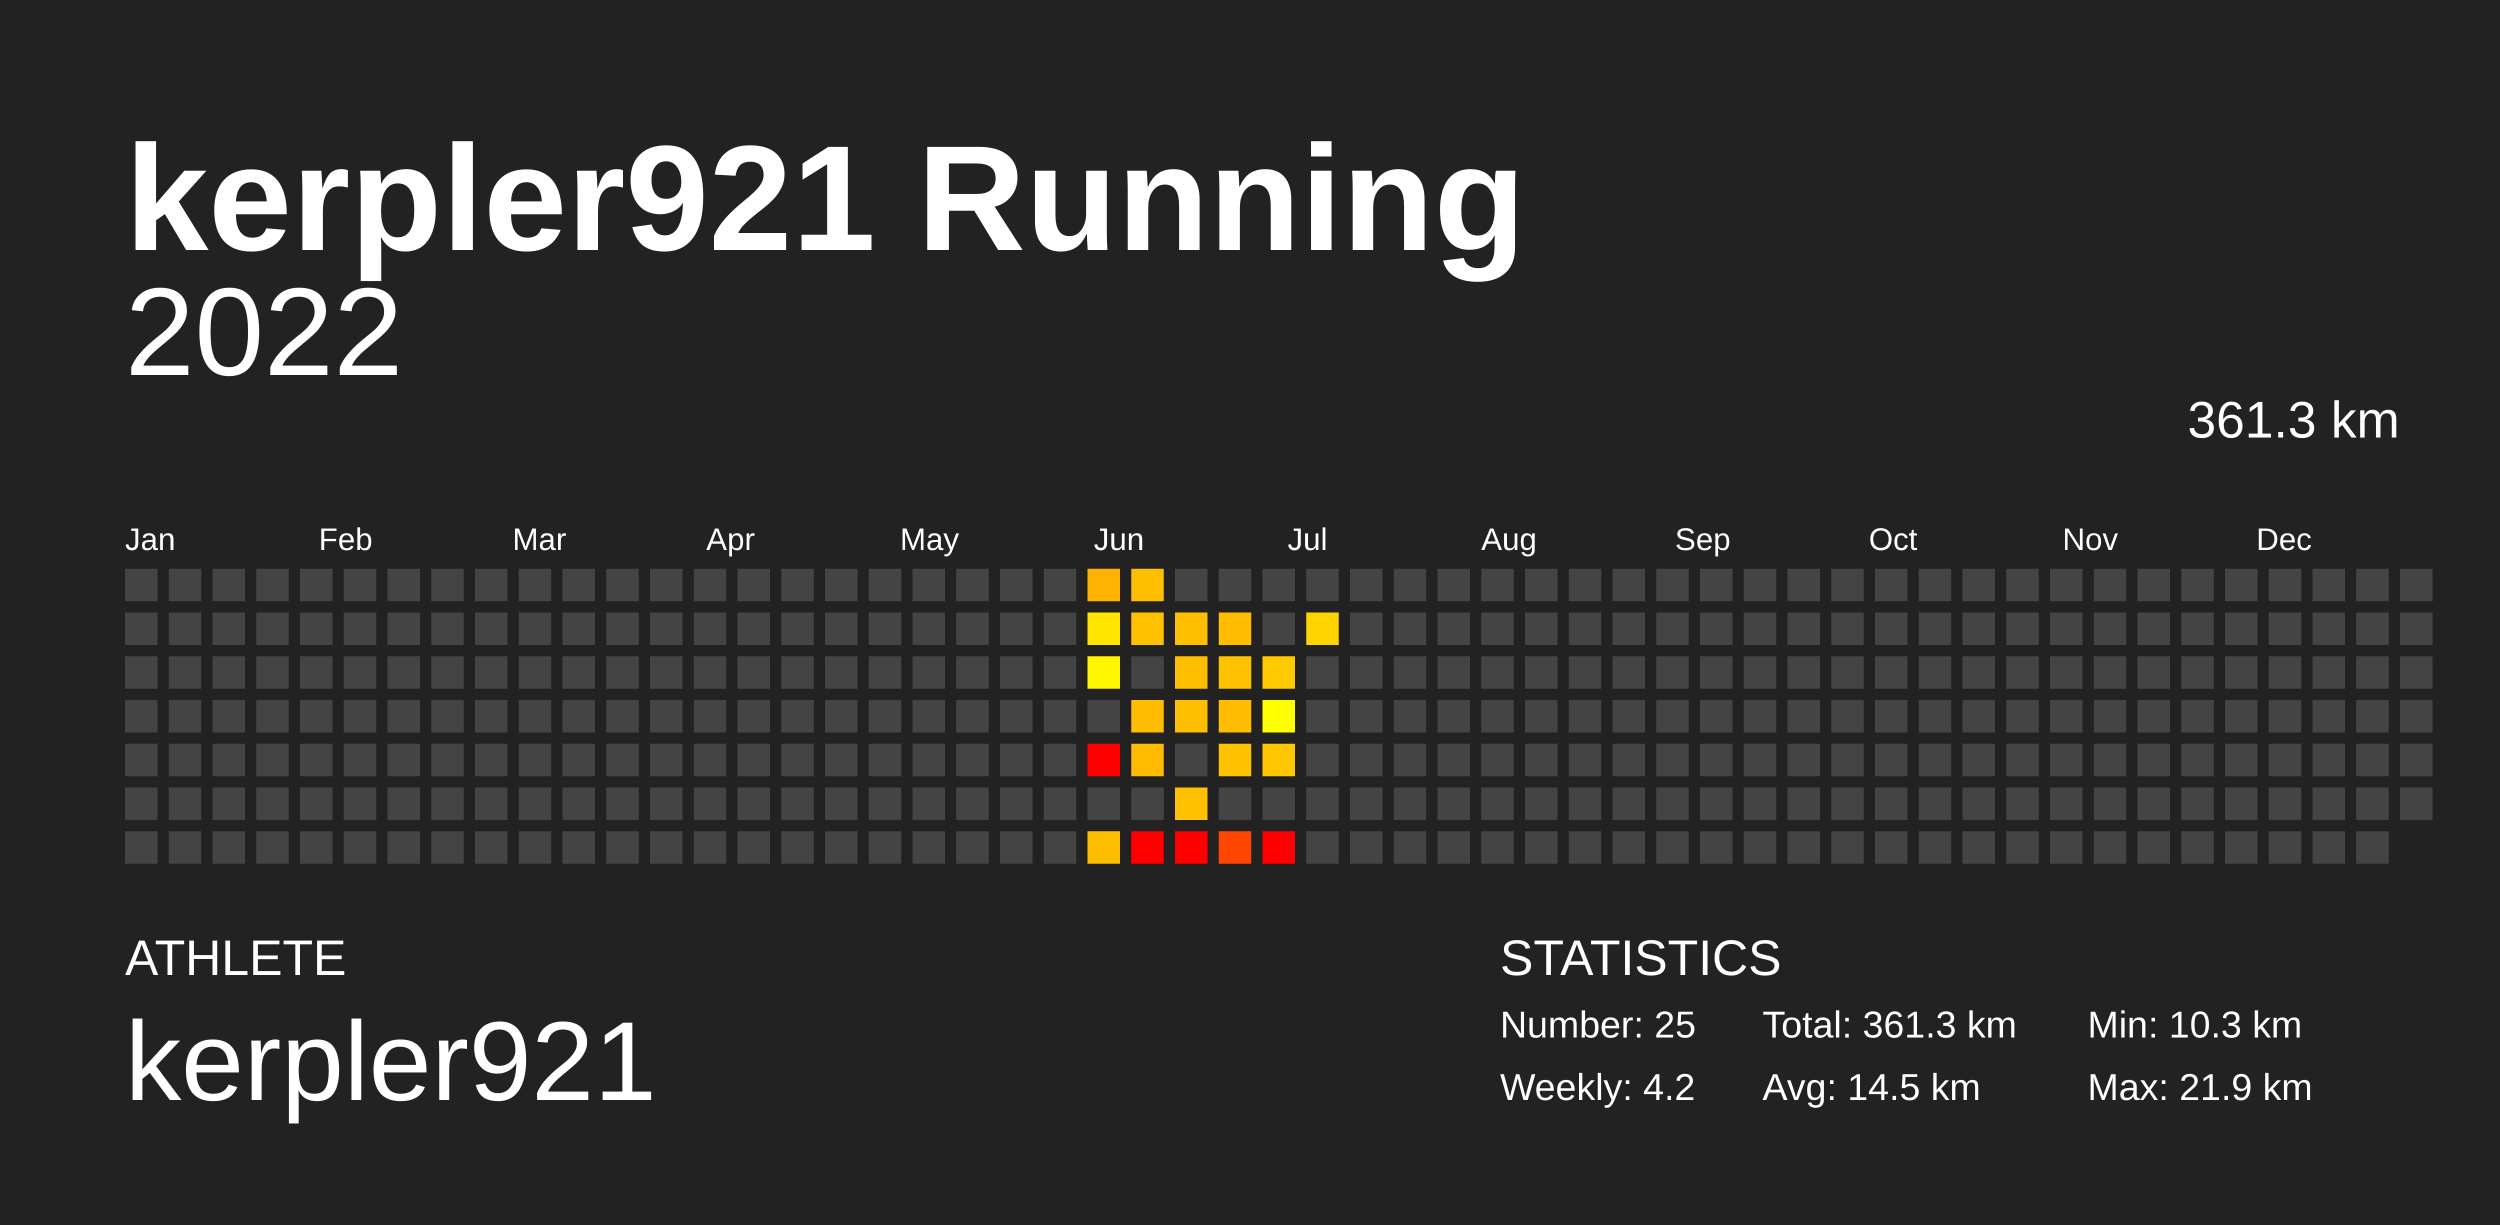
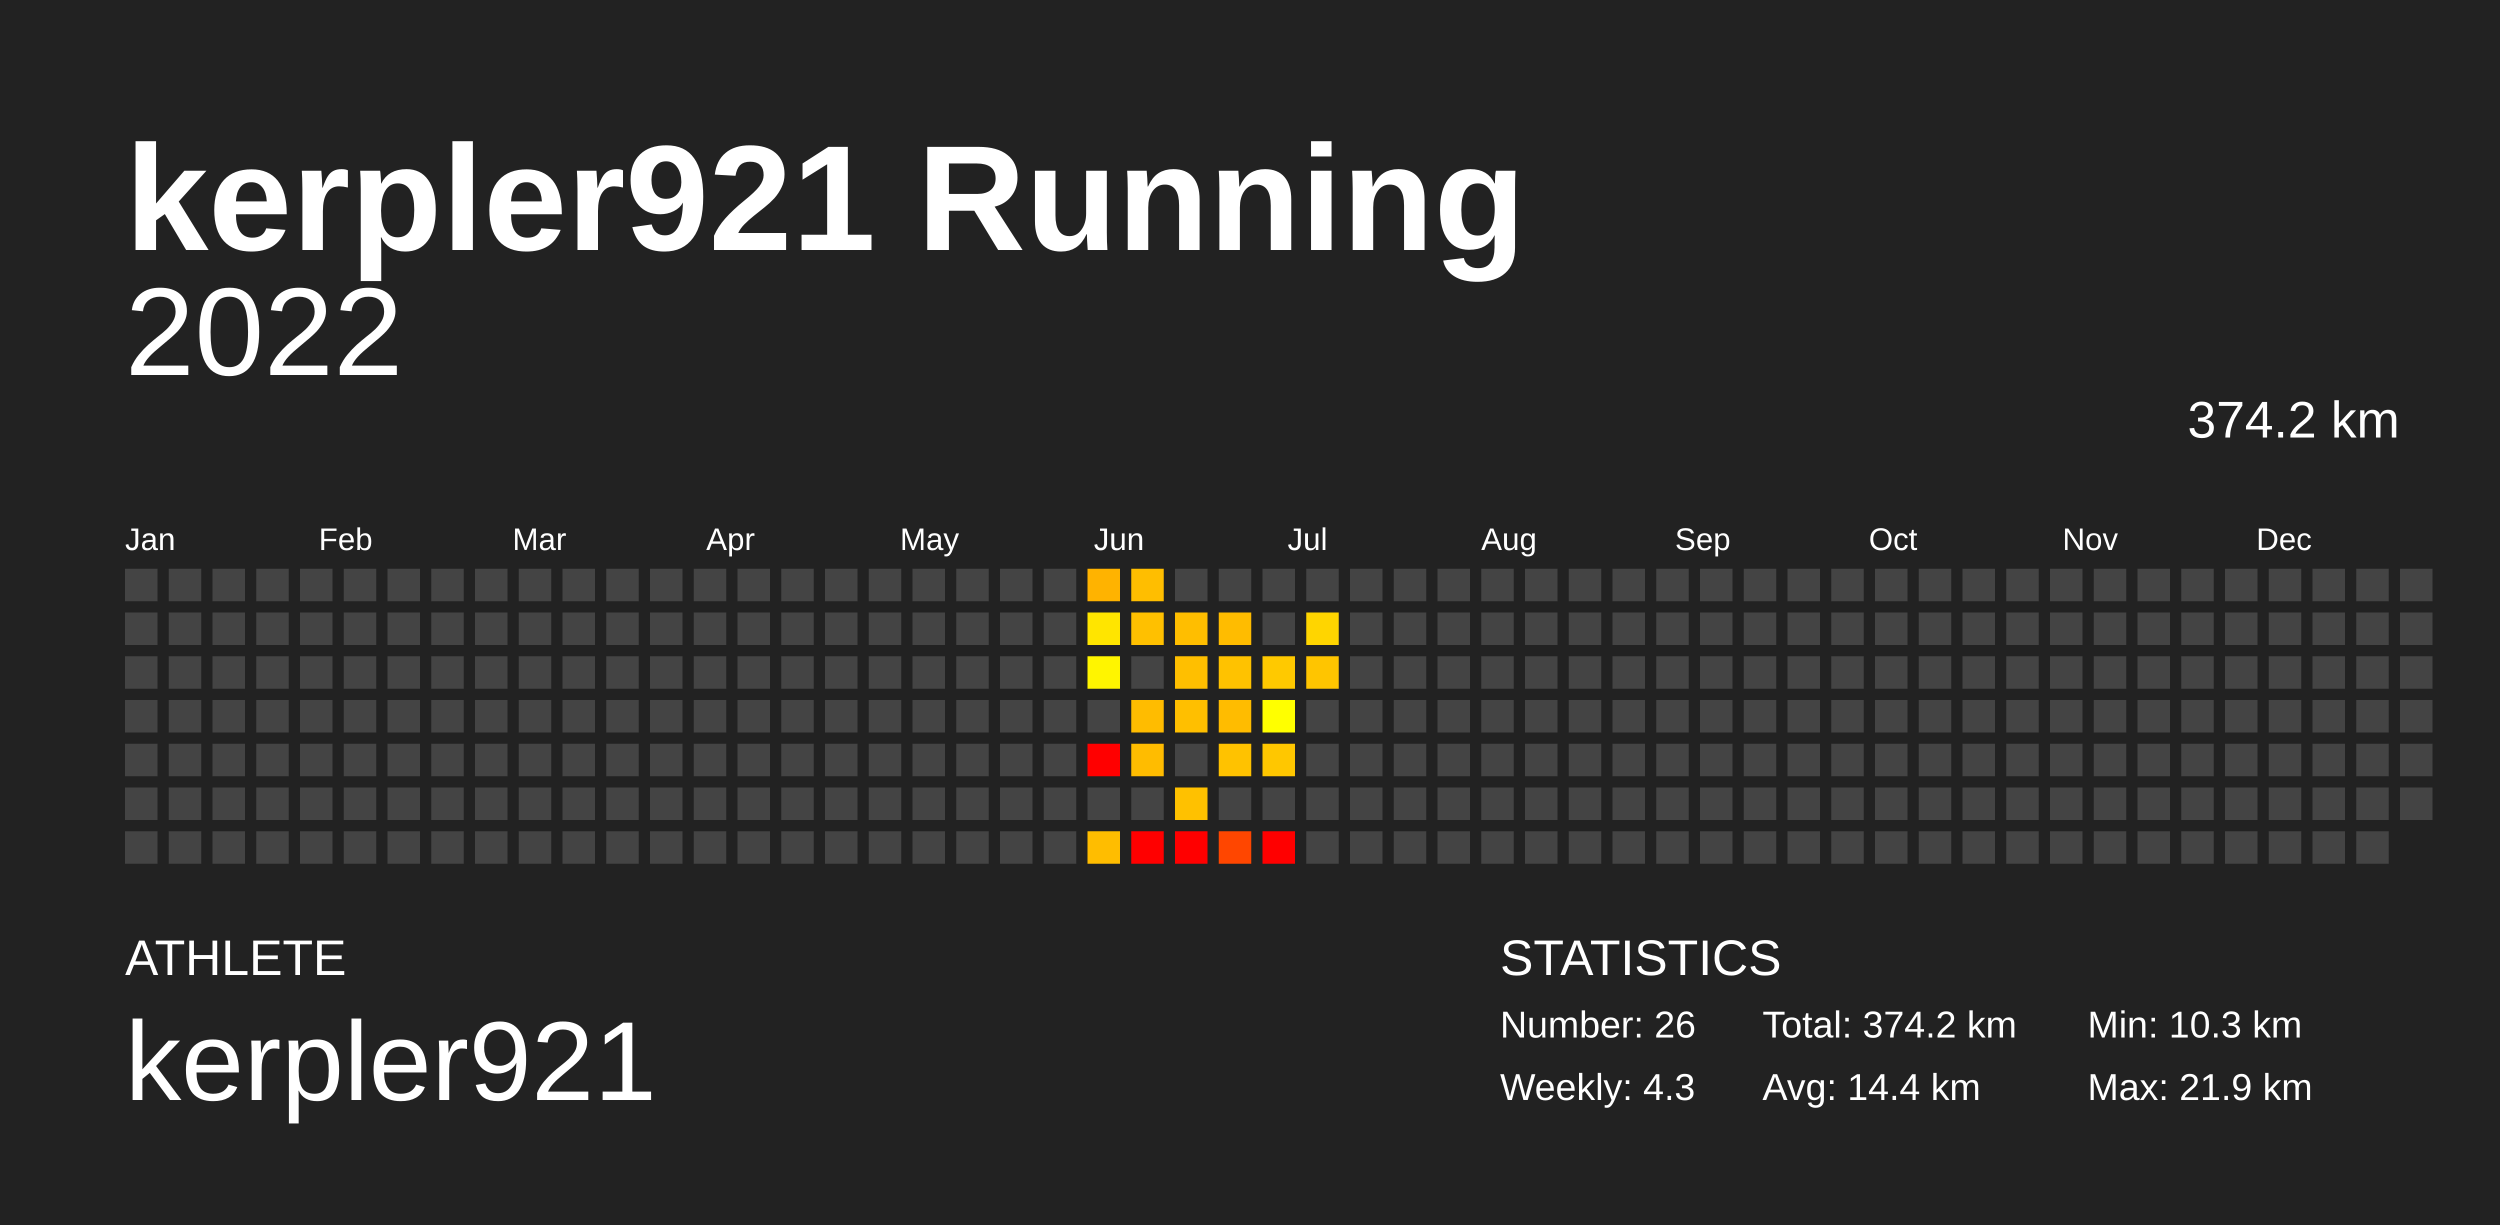
<svg xmlns="http://www.w3.org/2000/svg" baseProfile="full" height="98mm" version="1.1" viewBox="0,0,200,98" width="200mm">
  <defs />
  <rect fill="#222222" height="98" width="200" x="0" y="0" />
  <text fill="#FFFFFF" style="font-size:12px; font-family:Arial; font-weight:bold;" x="10" y="20">kerpler921 Running</text>
  <text fill="#FFFFFF" style="font-size:4px; font-family:Arial" x="10" y="78">ATHLETE</text>
  <text fill="#FFFFFF" style="font-size:9px; font-family:Arial" x="10" y="88">kerpler921</text>
  <text fill="#FFFFFF" style="font-size:4px; font-family:Arial" x="120" y="78">STATISTICS</text>
-   <text fill="#FFFFFF" style="font-size:3px; font-family:Arial" x="120" y="83">Number: 25</text>
-   <text fill="#FFFFFF" style="font-size:3px; font-family:Arial" x="120" y="88">Weekly: 4.2</text>
-   <text fill="#FFFFFF" style="font-size:3px; font-family:Arial" x="141" y="83">Total: 361.3 km</text>
-   <text fill="#FFFFFF" style="font-size:3px; font-family:Arial" x="141" y="88">Avg: 14.5 km</text>
+   <text fill="#FFFFFF" style="font-size:3px; font-family:Arial" x="120" y="83">Number: 26</text>
+   <text fill="#FFFFFF" style="font-size:3px; font-family:Arial" x="120" y="88">Weekly: 4.3</text>
+   <text fill="#FFFFFF" style="font-size:3px; font-family:Arial" x="141" y="83">Total: 374.2 km</text>
+   <text fill="#FFFFFF" style="font-size:3px; font-family:Arial" x="141" y="88">Avg: 14.4 km</text>
  <text fill="#FFFFFF" style="font-size:3px; font-family:Arial" x="167" y="83">Min: 10.3 km</text>
  <text fill="#FFFFFF" style="font-size:3px; font-family:Arial" x="167" y="88">Max: 21.9 km</text>
  <text alignment-baseline="hanging" fill="#FFFFFF" style="font-size:10.0px; font-family:Arial;" x="10" y="30">2022</text>
-   <text alignment-baseline="hanging" fill="#FFFFFF" style="font-size:4.125px; font-family:Arial;" x="175" y="35">361.3 km</text>
+   <text alignment-baseline="hanging" fill="#FFFFFF" style="font-size:4.125px; font-family:Arial;" x="175" y="35">374.2 km</text>
  <text fill="#FFFFFF" style="font-size:2.5px; font-family:Arial" x="10.0" y="44">Jan</text>
  <text fill="#FFFFFF" style="font-size:2.5px; font-family:Arial" x="25.5" y="44">Feb</text>
  <text fill="#FFFFFF" style="font-size:2.5px; font-family:Arial" x="41.0" y="44">Mar</text>
  <text fill="#FFFFFF" style="font-size:2.5px; font-family:Arial" x="56.5" y="44">Apr</text>
  <text fill="#FFFFFF" style="font-size:2.5px; font-family:Arial" x="72.0" y="44">May</text>
  <text fill="#FFFFFF" style="font-size:2.5px; font-family:Arial" x="87.5" y="44">Jun</text>
  <text fill="#FFFFFF" style="font-size:2.5px; font-family:Arial" x="103.0" y="44">Jul</text>
  <text fill="#FFFFFF" style="font-size:2.5px; font-family:Arial" x="118.5" y="44">Aug</text>
  <text fill="#FFFFFF" style="font-size:2.5px; font-family:Arial" x="134.0" y="44">Sep</text>
  <text fill="#FFFFFF" style="font-size:2.5px; font-family:Arial" x="149.5" y="44">Oct</text>
  <text fill="#FFFFFF" style="font-size:2.5px; font-family:Arial" x="165.0" y="44">Nov</text>
  <text fill="#FFFFFF" style="font-size:2.5px; font-family:Arial" x="180.5" y="44">Dec</text>
  <rect fill="#444444" height="2.6" width="2.6" x="10.0" y="45.5" />
  <rect fill="#444444" height="2.6" width="2.6" x="10.0" y="49.0" />
  <rect fill="#444444" height="2.6" width="2.6" x="10.0" y="52.5" />
  <rect fill="#444444" height="2.6" width="2.6" x="10.0" y="56.0" />
  <rect fill="#444444" height="2.6" width="2.6" x="10.0" y="59.5" />
  <rect fill="#444444" height="2.6" width="2.6" x="10.0" y="63.0" />
  <rect fill="#444444" height="2.6" width="2.6" x="10.0" y="66.5" />
  <rect fill="#444444" height="2.6" width="2.6" x="13.5" y="45.5" />
  <rect fill="#444444" height="2.6" width="2.6" x="13.5" y="49.0" />
  <rect fill="#444444" height="2.6" width="2.6" x="13.5" y="52.5" />
  <rect fill="#444444" height="2.6" width="2.6" x="13.5" y="56.0" />
  <rect fill="#444444" height="2.6" width="2.6" x="13.5" y="59.5" />
  <rect fill="#444444" height="2.6" width="2.6" x="13.5" y="63.0" />
  <rect fill="#444444" height="2.6" width="2.6" x="13.5" y="66.5" />
  <rect fill="#444444" height="2.6" width="2.6" x="17.0" y="45.5" />
  <rect fill="#444444" height="2.6" width="2.6" x="17.0" y="49.0" />
  <rect fill="#444444" height="2.6" width="2.6" x="17.0" y="52.5" />
  <rect fill="#444444" height="2.6" width="2.6" x="17.0" y="56.0" />
  <rect fill="#444444" height="2.6" width="2.6" x="17.0" y="59.5" />
  <rect fill="#444444" height="2.6" width="2.6" x="17.0" y="63.0" />
  <rect fill="#444444" height="2.6" width="2.6" x="17.0" y="66.5" />
  <rect fill="#444444" height="2.6" width="2.6" x="20.5" y="45.5" />
  <rect fill="#444444" height="2.6" width="2.6" x="20.5" y="49.0" />
  <rect fill="#444444" height="2.6" width="2.6" x="20.5" y="52.5" />
  <rect fill="#444444" height="2.6" width="2.6" x="20.5" y="56.0" />
  <rect fill="#444444" height="2.6" width="2.6" x="20.5" y="59.5" />
  <rect fill="#444444" height="2.6" width="2.6" x="20.5" y="63.0" />
  <rect fill="#444444" height="2.6" width="2.6" x="20.5" y="66.5" />
  <rect fill="#444444" height="2.6" width="2.6" x="24.0" y="45.5" />
  <rect fill="#444444" height="2.6" width="2.6" x="24.0" y="49.0" />
  <rect fill="#444444" height="2.6" width="2.6" x="24.0" y="52.5" />
  <rect fill="#444444" height="2.6" width="2.6" x="24.0" y="56.0" />
  <rect fill="#444444" height="2.6" width="2.6" x="24.0" y="59.5" />
  <rect fill="#444444" height="2.6" width="2.6" x="24.0" y="63.0" />
  <rect fill="#444444" height="2.6" width="2.6" x="24.0" y="66.5" />
  <rect fill="#444444" height="2.6" width="2.6" x="27.5" y="45.5" />
  <rect fill="#444444" height="2.6" width="2.6" x="27.5" y="49.0" />
  <rect fill="#444444" height="2.6" width="2.6" x="27.5" y="52.5" />
  <rect fill="#444444" height="2.6" width="2.6" x="27.5" y="56.0" />
  <rect fill="#444444" height="2.6" width="2.6" x="27.5" y="59.5" />
  <rect fill="#444444" height="2.6" width="2.6" x="27.5" y="63.0" />
  <rect fill="#444444" height="2.6" width="2.6" x="27.5" y="66.5" />
  <rect fill="#444444" height="2.6" width="2.6" x="31.0" y="45.5" />
  <rect fill="#444444" height="2.6" width="2.6" x="31.0" y="49.0" />
  <rect fill="#444444" height="2.6" width="2.6" x="31.0" y="52.5" />
  <rect fill="#444444" height="2.6" width="2.6" x="31.0" y="56.0" />
  <rect fill="#444444" height="2.6" width="2.6" x="31.0" y="59.5" />
  <rect fill="#444444" height="2.6" width="2.6" x="31.0" y="63.0" />
  <rect fill="#444444" height="2.6" width="2.6" x="31.0" y="66.5" />
  <rect fill="#444444" height="2.6" width="2.6" x="34.5" y="45.5" />
  <rect fill="#444444" height="2.6" width="2.6" x="34.5" y="49.0" />
  <rect fill="#444444" height="2.6" width="2.6" x="34.5" y="52.5" />
  <rect fill="#444444" height="2.6" width="2.6" x="34.5" y="56.0" />
  <rect fill="#444444" height="2.6" width="2.6" x="34.5" y="59.5" />
  <rect fill="#444444" height="2.6" width="2.6" x="34.5" y="63.0" />
  <rect fill="#444444" height="2.6" width="2.6" x="34.5" y="66.5" />
  <rect fill="#444444" height="2.6" width="2.6" x="38.0" y="45.5" />
  <rect fill="#444444" height="2.6" width="2.6" x="38.0" y="49.0" />
  <rect fill="#444444" height="2.6" width="2.6" x="38.0" y="52.5" />
  <rect fill="#444444" height="2.6" width="2.6" x="38.0" y="56.0" />
  <rect fill="#444444" height="2.6" width="2.6" x="38.0" y="59.5" />
  <rect fill="#444444" height="2.6" width="2.6" x="38.0" y="63.0" />
  <rect fill="#444444" height="2.6" width="2.6" x="38.0" y="66.5" />
  <rect fill="#444444" height="2.6" width="2.6" x="41.5" y="45.5" />
  <rect fill="#444444" height="2.6" width="2.6" x="41.5" y="49.0" />
  <rect fill="#444444" height="2.6" width="2.6" x="41.5" y="52.5" />
  <rect fill="#444444" height="2.6" width="2.6" x="41.5" y="56.0" />
  <rect fill="#444444" height="2.6" width="2.6" x="41.5" y="59.5" />
  <rect fill="#444444" height="2.6" width="2.6" x="41.5" y="63.0" />
  <rect fill="#444444" height="2.6" width="2.6" x="41.5" y="66.5" />
  <rect fill="#444444" height="2.6" width="2.6" x="45.0" y="45.5" />
  <rect fill="#444444" height="2.6" width="2.6" x="45.0" y="49.0" />
  <rect fill="#444444" height="2.6" width="2.6" x="45.0" y="52.5" />
  <rect fill="#444444" height="2.6" width="2.6" x="45.0" y="56.0" />
  <rect fill="#444444" height="2.6" width="2.6" x="45.0" y="59.5" />
  <rect fill="#444444" height="2.6" width="2.6" x="45.0" y="63.0" />
  <rect fill="#444444" height="2.6" width="2.6" x="45.0" y="66.5" />
  <rect fill="#444444" height="2.6" width="2.6" x="48.5" y="45.5" />
  <rect fill="#444444" height="2.6" width="2.6" x="48.5" y="49.0" />
  <rect fill="#444444" height="2.6" width="2.6" x="48.5" y="52.5" />
  <rect fill="#444444" height="2.6" width="2.6" x="48.5" y="56.0" />
  <rect fill="#444444" height="2.6" width="2.6" x="48.5" y="59.5" />
  <rect fill="#444444" height="2.6" width="2.6" x="48.5" y="63.0" />
  <rect fill="#444444" height="2.6" width="2.6" x="48.5" y="66.5" />
  <rect fill="#444444" height="2.6" width="2.6" x="52.0" y="45.5" />
  <rect fill="#444444" height="2.6" width="2.6" x="52.0" y="49.0" />
  <rect fill="#444444" height="2.6" width="2.6" x="52.0" y="52.5" />
  <rect fill="#444444" height="2.6" width="2.6" x="52.0" y="56.0" />
  <rect fill="#444444" height="2.6" width="2.6" x="52.0" y="59.5" />
  <rect fill="#444444" height="2.6" width="2.6" x="52.0" y="63.0" />
  <rect fill="#444444" height="2.6" width="2.6" x="52.0" y="66.5" />
  <rect fill="#444444" height="2.6" width="2.6" x="55.5" y="45.5" />
  <rect fill="#444444" height="2.6" width="2.6" x="55.5" y="49.0" />
  <rect fill="#444444" height="2.6" width="2.6" x="55.5" y="52.5" />
  <rect fill="#444444" height="2.6" width="2.6" x="55.5" y="56.0" />
  <rect fill="#444444" height="2.6" width="2.6" x="55.5" y="59.5" />
  <rect fill="#444444" height="2.6" width="2.6" x="55.5" y="63.0" />
  <rect fill="#444444" height="2.6" width="2.6" x="55.5" y="66.5" />
  <rect fill="#444444" height="2.6" width="2.6" x="59.0" y="45.5" />
  <rect fill="#444444" height="2.6" width="2.6" x="59.0" y="49.0" />
  <rect fill="#444444" height="2.6" width="2.6" x="59.0" y="52.5" />
  <rect fill="#444444" height="2.6" width="2.6" x="59.0" y="56.0" />
  <rect fill="#444444" height="2.6" width="2.6" x="59.0" y="59.5" />
  <rect fill="#444444" height="2.6" width="2.6" x="59.0" y="63.0" />
  <rect fill="#444444" height="2.6" width="2.6" x="59.0" y="66.5" />
  <rect fill="#444444" height="2.6" width="2.6" x="62.5" y="45.5" />
  <rect fill="#444444" height="2.6" width="2.6" x="62.5" y="49.0" />
  <rect fill="#444444" height="2.6" width="2.6" x="62.5" y="52.5" />
  <rect fill="#444444" height="2.6" width="2.6" x="62.5" y="56.0" />
  <rect fill="#444444" height="2.6" width="2.6" x="62.5" y="59.5" />
  <rect fill="#444444" height="2.6" width="2.6" x="62.5" y="63.0" />
  <rect fill="#444444" height="2.6" width="2.6" x="62.5" y="66.5" />
  <rect fill="#444444" height="2.6" width="2.6" x="66.0" y="45.5" />
  <rect fill="#444444" height="2.6" width="2.6" x="66.0" y="49.0" />
  <rect fill="#444444" height="2.6" width="2.6" x="66.0" y="52.5" />
  <rect fill="#444444" height="2.6" width="2.6" x="66.0" y="56.0" />
  <rect fill="#444444" height="2.6" width="2.6" x="66.0" y="59.5" />
  <rect fill="#444444" height="2.6" width="2.6" x="66.0" y="63.0" />
  <rect fill="#444444" height="2.6" width="2.6" x="66.0" y="66.5" />
  <rect fill="#444444" height="2.6" width="2.6" x="69.5" y="45.5" />
  <rect fill="#444444" height="2.6" width="2.6" x="69.5" y="49.0" />
  <rect fill="#444444" height="2.6" width="2.6" x="69.5" y="52.5" />
  <rect fill="#444444" height="2.6" width="2.6" x="69.5" y="56.0" />
  <rect fill="#444444" height="2.6" width="2.6" x="69.5" y="59.5" />
  <rect fill="#444444" height="2.6" width="2.6" x="69.5" y="63.0" />
  <rect fill="#444444" height="2.6" width="2.6" x="69.5" y="66.5" />
  <rect fill="#444444" height="2.6" width="2.6" x="73.0" y="45.5" />
  <rect fill="#444444" height="2.6" width="2.6" x="73.0" y="49.0" />
  <rect fill="#444444" height="2.6" width="2.6" x="73.0" y="52.5" />
  <rect fill="#444444" height="2.6" width="2.6" x="73.0" y="56.0" />
  <rect fill="#444444" height="2.6" width="2.6" x="73.0" y="59.5" />
  <rect fill="#444444" height="2.6" width="2.6" x="73.0" y="63.0" />
  <rect fill="#444444" height="2.6" width="2.6" x="73.0" y="66.5" />
  <rect fill="#444444" height="2.6" width="2.6" x="76.5" y="45.5" />
  <rect fill="#444444" height="2.6" width="2.6" x="76.5" y="49.0" />
  <rect fill="#444444" height="2.6" width="2.6" x="76.5" y="52.5" />
  <rect fill="#444444" height="2.6" width="2.6" x="76.5" y="56.0" />
  <rect fill="#444444" height="2.6" width="2.6" x="76.5" y="59.5" />
  <rect fill="#444444" height="2.6" width="2.6" x="76.5" y="63.0" />
  <rect fill="#444444" height="2.6" width="2.6" x="76.5" y="66.5" />
  <rect fill="#444444" height="2.6" width="2.6" x="80.0" y="45.5" />
  <rect fill="#444444" height="2.6" width="2.6" x="80.0" y="49.0" />
  <rect fill="#444444" height="2.6" width="2.6" x="80.0" y="52.5" />
  <rect fill="#444444" height="2.6" width="2.6" x="80.0" y="56.0" />
  <rect fill="#444444" height="2.6" width="2.6" x="80.0" y="59.5" />
  <rect fill="#444444" height="2.6" width="2.6" x="80.0" y="63.0" />
  <rect fill="#444444" height="2.6" width="2.6" x="80.0" y="66.5" />
  <rect fill="#444444" height="2.6" width="2.6" x="83.5" y="45.5" />
  <rect fill="#444444" height="2.6" width="2.6" x="83.5" y="49.0" />
  <rect fill="#444444" height="2.6" width="2.6" x="83.5" y="52.5" />
  <rect fill="#444444" height="2.6" width="2.6" x="83.5" y="56.0" />
  <rect fill="#444444" height="2.6" width="2.6" x="83.5" y="59.5" />
  <rect fill="#444444" height="2.6" width="2.6" x="83.5" y="63.0" />
  <rect fill="#444444" height="2.6" width="2.6" x="83.5" y="66.5" />
  <rect fill="#ffb300" height="2.6" width="2.6" x="87.0" y="45.5" />
  <rect fill="#ffe500" height="2.6" width="2.6" x="87.0" y="49.0" />
  <rect fill="#fff500" height="2.6" width="2.6" x="87.0" y="52.5" />
  <rect fill="#444444" height="2.6" width="2.6" x="87.0" y="56.0" />
  <rect fill="red" height="2.6" width="2.6" x="87.0" y="59.5" />
  <rect fill="#444444" height="2.6" width="2.6" x="87.0" y="63.0" />
  <rect fill="#ffbd00" height="2.6" width="2.6" x="87.0" y="66.5" />
  <rect fill="#ffbe00" height="2.6" width="2.6" x="90.5" y="45.5" />
  <rect fill="#ffc000" height="2.6" width="2.6" x="90.5" y="49.0" />
  <rect fill="#444444" height="2.6" width="2.6" x="90.5" y="52.5" />
  <rect fill="#ffbc00" height="2.6" width="2.6" x="90.5" y="56.0" />
  <rect fill="#ffbc00" height="2.6" width="2.6" x="90.5" y="59.5" />
  <rect fill="#444444" height="2.6" width="2.6" x="90.5" y="63.0" />
  <rect fill="red" height="2.6" width="2.6" x="90.5" y="66.5" />
  <rect fill="#444444" height="2.6" width="2.6" x="94.0" y="45.5" />
  <rect fill="#ffbe00" height="2.6" width="2.6" x="94.0" y="49.0" />
  <rect fill="#ffbf00" height="2.6" width="2.6" x="94.0" y="52.5" />
  <rect fill="#ffbf00" height="2.6" width="2.6" x="94.0" y="56.0" />
  <rect fill="#444444" height="2.6" width="2.6" x="94.0" y="59.5" />
  <rect fill="#ffc100" height="2.6" width="2.6" x="94.0" y="63.0" />
  <rect fill="red" height="2.6" width="2.6" x="94.0" y="66.5" />
  <rect fill="#444444" height="2.6" width="2.6" x="97.5" y="45.5" />
  <rect fill="#ffbc00" height="2.6" width="2.6" x="97.5" y="49.0" />
  <rect fill="#ffc200" height="2.6" width="2.6" x="97.5" y="52.5" />
  <rect fill="#ffbc00" height="2.6" width="2.6" x="97.5" y="56.0" />
  <rect fill="#ffc200" height="2.6" width="2.6" x="97.5" y="59.5" />
  <rect fill="#444444" height="2.6" width="2.6" x="97.5" y="63.0" />
  <rect fill="#ff4600" height="2.6" width="2.6" x="97.5" y="66.5" />
  <rect fill="#444444" height="2.6" width="2.6" x="101.0" y="45.5" />
  <rect fill="#444444" height="2.6" width="2.6" x="101.0" y="49.0" />
  <rect fill="#ffc900" height="2.6" width="2.6" x="101.0" y="52.5" />
  <rect fill="#ffff00" height="2.6" width="2.6" x="101.0" y="56.0" />
  <rect fill="#ffc700" height="2.6" width="2.6" x="101.0" y="59.5" />
  <rect fill="#444444" height="2.6" width="2.6" x="101.0" y="63.0" />
  <rect fill="red" height="2.6" width="2.6" x="101.0" y="66.5" />
  <rect fill="#444444" height="2.6" width="2.6" x="104.5" y="45.5" />
  <rect fill="#ffd500" height="2.6" width="2.6" x="104.5" y="49.0" />
-   <rect fill="#444444" height="2.6" width="2.6" x="104.5" y="52.5" />
+   <rect fill="#ffc500" height="2.6" width="2.6" x="104.5" y="52.5" />
  <rect fill="#444444" height="2.6" width="2.6" x="104.5" y="56.0" />
  <rect fill="#444444" height="2.6" width="2.6" x="104.5" y="59.5" />
  <rect fill="#444444" height="2.6" width="2.6" x="104.5" y="63.0" />
  <rect fill="#444444" height="2.6" width="2.6" x="104.5" y="66.5" />
  <rect fill="#444444" height="2.6" width="2.6" x="108.0" y="45.5" />
  <rect fill="#444444" height="2.6" width="2.6" x="108.0" y="49.0" />
  <rect fill="#444444" height="2.6" width="2.6" x="108.0" y="52.5" />
  <rect fill="#444444" height="2.6" width="2.6" x="108.0" y="56.0" />
  <rect fill="#444444" height="2.6" width="2.6" x="108.0" y="59.5" />
  <rect fill="#444444" height="2.6" width="2.6" x="108.0" y="63.0" />
  <rect fill="#444444" height="2.6" width="2.6" x="108.0" y="66.5" />
  <rect fill="#444444" height="2.6" width="2.6" x="111.5" y="45.5" />
  <rect fill="#444444" height="2.6" width="2.6" x="111.5" y="49.0" />
  <rect fill="#444444" height="2.6" width="2.6" x="111.5" y="52.5" />
  <rect fill="#444444" height="2.6" width="2.6" x="111.5" y="56.0" />
  <rect fill="#444444" height="2.6" width="2.6" x="111.5" y="59.5" />
  <rect fill="#444444" height="2.6" width="2.6" x="111.5" y="63.0" />
  <rect fill="#444444" height="2.6" width="2.6" x="111.5" y="66.5" />
  <rect fill="#444444" height="2.6" width="2.6" x="115.0" y="45.5" />
  <rect fill="#444444" height="2.6" width="2.6" x="115.0" y="49.0" />
  <rect fill="#444444" height="2.6" width="2.6" x="115.0" y="52.5" />
  <rect fill="#444444" height="2.6" width="2.6" x="115.0" y="56.0" />
  <rect fill="#444444" height="2.6" width="2.6" x="115.0" y="59.5" />
  <rect fill="#444444" height="2.6" width="2.6" x="115.0" y="63.0" />
  <rect fill="#444444" height="2.6" width="2.6" x="115.0" y="66.5" />
  <rect fill="#444444" height="2.6" width="2.6" x="118.5" y="45.5" />
  <rect fill="#444444" height="2.6" width="2.6" x="118.5" y="49.0" />
  <rect fill="#444444" height="2.6" width="2.6" x="118.5" y="52.5" />
  <rect fill="#444444" height="2.6" width="2.6" x="118.5" y="56.0" />
  <rect fill="#444444" height="2.6" width="2.6" x="118.5" y="59.5" />
  <rect fill="#444444" height="2.6" width="2.6" x="118.5" y="63.0" />
  <rect fill="#444444" height="2.6" width="2.6" x="118.5" y="66.5" />
  <rect fill="#444444" height="2.6" width="2.6" x="122.0" y="45.5" />
  <rect fill="#444444" height="2.6" width="2.6" x="122.0" y="49.0" />
  <rect fill="#444444" height="2.6" width="2.6" x="122.0" y="52.5" />
  <rect fill="#444444" height="2.6" width="2.6" x="122.0" y="56.0" />
  <rect fill="#444444" height="2.6" width="2.6" x="122.0" y="59.5" />
  <rect fill="#444444" height="2.6" width="2.6" x="122.0" y="63.0" />
  <rect fill="#444444" height="2.6" width="2.6" x="122.0" y="66.5" />
  <rect fill="#444444" height="2.6" width="2.6" x="125.5" y="45.5" />
  <rect fill="#444444" height="2.6" width="2.6" x="125.5" y="49.0" />
  <rect fill="#444444" height="2.6" width="2.6" x="125.5" y="52.5" />
  <rect fill="#444444" height="2.6" width="2.6" x="125.5" y="56.0" />
  <rect fill="#444444" height="2.6" width="2.6" x="125.5" y="59.5" />
  <rect fill="#444444" height="2.6" width="2.6" x="125.5" y="63.0" />
  <rect fill="#444444" height="2.6" width="2.6" x="125.5" y="66.5" />
  <rect fill="#444444" height="2.6" width="2.6" x="129.0" y="45.5" />
  <rect fill="#444444" height="2.6" width="2.6" x="129.0" y="49.0" />
  <rect fill="#444444" height="2.6" width="2.6" x="129.0" y="52.5" />
  <rect fill="#444444" height="2.6" width="2.6" x="129.0" y="56.0" />
  <rect fill="#444444" height="2.6" width="2.6" x="129.0" y="59.5" />
  <rect fill="#444444" height="2.6" width="2.6" x="129.0" y="63.0" />
  <rect fill="#444444" height="2.6" width="2.6" x="129.0" y="66.5" />
  <rect fill="#444444" height="2.6" width="2.6" x="132.5" y="45.5" />
  <rect fill="#444444" height="2.6" width="2.6" x="132.5" y="49.0" />
  <rect fill="#444444" height="2.6" width="2.6" x="132.5" y="52.5" />
  <rect fill="#444444" height="2.6" width="2.6" x="132.5" y="56.0" />
  <rect fill="#444444" height="2.6" width="2.6" x="132.5" y="59.5" />
  <rect fill="#444444" height="2.6" width="2.6" x="132.5" y="63.0" />
  <rect fill="#444444" height="2.6" width="2.6" x="132.5" y="66.5" />
  <rect fill="#444444" height="2.6" width="2.6" x="136.0" y="45.5" />
  <rect fill="#444444" height="2.6" width="2.6" x="136.0" y="49.0" />
  <rect fill="#444444" height="2.6" width="2.6" x="136.0" y="52.5" />
  <rect fill="#444444" height="2.6" width="2.6" x="136.0" y="56.0" />
  <rect fill="#444444" height="2.6" width="2.6" x="136.0" y="59.5" />
  <rect fill="#444444" height="2.6" width="2.6" x="136.0" y="63.0" />
  <rect fill="#444444" height="2.6" width="2.6" x="136.0" y="66.5" />
  <rect fill="#444444" height="2.6" width="2.6" x="139.5" y="45.5" />
  <rect fill="#444444" height="2.6" width="2.6" x="139.5" y="49.0" />
  <rect fill="#444444" height="2.6" width="2.6" x="139.5" y="52.5" />
  <rect fill="#444444" height="2.6" width="2.6" x="139.5" y="56.0" />
  <rect fill="#444444" height="2.6" width="2.6" x="139.5" y="59.5" />
  <rect fill="#444444" height="2.6" width="2.6" x="139.5" y="63.0" />
  <rect fill="#444444" height="2.6" width="2.6" x="139.5" y="66.5" />
  <rect fill="#444444" height="2.6" width="2.6" x="143.0" y="45.5" />
  <rect fill="#444444" height="2.6" width="2.6" x="143.0" y="49.0" />
  <rect fill="#444444" height="2.6" width="2.6" x="143.0" y="52.5" />
  <rect fill="#444444" height="2.6" width="2.6" x="143.0" y="56.0" />
  <rect fill="#444444" height="2.6" width="2.6" x="143.0" y="59.5" />
  <rect fill="#444444" height="2.6" width="2.6" x="143.0" y="63.0" />
  <rect fill="#444444" height="2.6" width="2.6" x="143.0" y="66.5" />
  <rect fill="#444444" height="2.6" width="2.6" x="146.5" y="45.5" />
  <rect fill="#444444" height="2.6" width="2.6" x="146.5" y="49.0" />
  <rect fill="#444444" height="2.6" width="2.6" x="146.5" y="52.5" />
  <rect fill="#444444" height="2.6" width="2.6" x="146.5" y="56.0" />
  <rect fill="#444444" height="2.6" width="2.6" x="146.5" y="59.5" />
  <rect fill="#444444" height="2.6" width="2.6" x="146.5" y="63.0" />
  <rect fill="#444444" height="2.6" width="2.6" x="146.5" y="66.5" />
  <rect fill="#444444" height="2.6" width="2.6" x="150.0" y="45.5" />
  <rect fill="#444444" height="2.6" width="2.6" x="150.0" y="49.0" />
  <rect fill="#444444" height="2.6" width="2.6" x="150.0" y="52.5" />
  <rect fill="#444444" height="2.6" width="2.6" x="150.0" y="56.0" />
  <rect fill="#444444" height="2.6" width="2.6" x="150.0" y="59.5" />
  <rect fill="#444444" height="2.6" width="2.6" x="150.0" y="63.0" />
  <rect fill="#444444" height="2.6" width="2.6" x="150.0" y="66.5" />
  <rect fill="#444444" height="2.6" width="2.6" x="153.5" y="45.5" />
  <rect fill="#444444" height="2.6" width="2.6" x="153.5" y="49.0" />
  <rect fill="#444444" height="2.6" width="2.6" x="153.5" y="52.5" />
  <rect fill="#444444" height="2.6" width="2.6" x="153.5" y="56.0" />
  <rect fill="#444444" height="2.6" width="2.6" x="153.5" y="59.5" />
  <rect fill="#444444" height="2.6" width="2.6" x="153.5" y="63.0" />
  <rect fill="#444444" height="2.6" width="2.6" x="153.5" y="66.5" />
  <rect fill="#444444" height="2.6" width="2.6" x="157.0" y="45.5" />
  <rect fill="#444444" height="2.6" width="2.6" x="157.0" y="49.0" />
  <rect fill="#444444" height="2.6" width="2.6" x="157.0" y="52.5" />
  <rect fill="#444444" height="2.6" width="2.6" x="157.0" y="56.0" />
  <rect fill="#444444" height="2.6" width="2.6" x="157.0" y="59.5" />
  <rect fill="#444444" height="2.6" width="2.6" x="157.0" y="63.0" />
  <rect fill="#444444" height="2.6" width="2.6" x="157.0" y="66.5" />
  <rect fill="#444444" height="2.6" width="2.6" x="160.5" y="45.5" />
  <rect fill="#444444" height="2.6" width="2.6" x="160.5" y="49.0" />
  <rect fill="#444444" height="2.6" width="2.6" x="160.5" y="52.5" />
  <rect fill="#444444" height="2.6" width="2.6" x="160.5" y="56.0" />
  <rect fill="#444444" height="2.6" width="2.6" x="160.5" y="59.5" />
  <rect fill="#444444" height="2.6" width="2.6" x="160.5" y="63.0" />
  <rect fill="#444444" height="2.6" width="2.6" x="160.5" y="66.5" />
  <rect fill="#444444" height="2.6" width="2.6" x="164.0" y="45.5" />
  <rect fill="#444444" height="2.6" width="2.6" x="164.0" y="49.0" />
  <rect fill="#444444" height="2.6" width="2.6" x="164.0" y="52.5" />
  <rect fill="#444444" height="2.6" width="2.6" x="164.0" y="56.0" />
  <rect fill="#444444" height="2.6" width="2.6" x="164.0" y="59.5" />
  <rect fill="#444444" height="2.6" width="2.6" x="164.0" y="63.0" />
  <rect fill="#444444" height="2.6" width="2.6" x="164.0" y="66.5" />
  <rect fill="#444444" height="2.6" width="2.6" x="167.5" y="45.5" />
  <rect fill="#444444" height="2.6" width="2.6" x="167.5" y="49.0" />
  <rect fill="#444444" height="2.6" width="2.6" x="167.5" y="52.5" />
  <rect fill="#444444" height="2.6" width="2.6" x="167.5" y="56.0" />
  <rect fill="#444444" height="2.6" width="2.6" x="167.5" y="59.5" />
  <rect fill="#444444" height="2.6" width="2.6" x="167.5" y="63.0" />
  <rect fill="#444444" height="2.6" width="2.6" x="167.5" y="66.5" />
  <rect fill="#444444" height="2.6" width="2.6" x="171.0" y="45.5" />
  <rect fill="#444444" height="2.6" width="2.6" x="171.0" y="49.0" />
  <rect fill="#444444" height="2.6" width="2.6" x="171.0" y="52.5" />
  <rect fill="#444444" height="2.6" width="2.6" x="171.0" y="56.0" />
  <rect fill="#444444" height="2.6" width="2.6" x="171.0" y="59.5" />
  <rect fill="#444444" height="2.6" width="2.6" x="171.0" y="63.0" />
  <rect fill="#444444" height="2.6" width="2.6" x="171.0" y="66.5" />
  <rect fill="#444444" height="2.6" width="2.6" x="174.5" y="45.5" />
  <rect fill="#444444" height="2.6" width="2.6" x="174.5" y="49.0" />
  <rect fill="#444444" height="2.6" width="2.6" x="174.5" y="52.5" />
  <rect fill="#444444" height="2.6" width="2.6" x="174.5" y="56.0" />
  <rect fill="#444444" height="2.6" width="2.6" x="174.5" y="59.5" />
  <rect fill="#444444" height="2.6" width="2.6" x="174.5" y="63.0" />
  <rect fill="#444444" height="2.6" width="2.6" x="174.5" y="66.5" />
  <rect fill="#444444" height="2.6" width="2.6" x="178.0" y="45.5" />
  <rect fill="#444444" height="2.6" width="2.6" x="178.0" y="49.0" />
  <rect fill="#444444" height="2.6" width="2.6" x="178.0" y="52.5" />
  <rect fill="#444444" height="2.6" width="2.6" x="178.0" y="56.0" />
  <rect fill="#444444" height="2.6" width="2.6" x="178.0" y="59.5" />
  <rect fill="#444444" height="2.6" width="2.6" x="178.0" y="63.0" />
  <rect fill="#444444" height="2.6" width="2.6" x="178.0" y="66.5" />
  <rect fill="#444444" height="2.6" width="2.6" x="181.5" y="45.5" />
  <rect fill="#444444" height="2.6" width="2.6" x="181.5" y="49.0" />
  <rect fill="#444444" height="2.6" width="2.6" x="181.5" y="52.5" />
  <rect fill="#444444" height="2.6" width="2.6" x="181.5" y="56.0" />
  <rect fill="#444444" height="2.6" width="2.6" x="181.5" y="59.5" />
  <rect fill="#444444" height="2.6" width="2.6" x="181.5" y="63.0" />
  <rect fill="#444444" height="2.6" width="2.6" x="181.5" y="66.5" />
  <rect fill="#444444" height="2.6" width="2.6" x="185.0" y="45.5" />
  <rect fill="#444444" height="2.6" width="2.6" x="185.0" y="49.0" />
  <rect fill="#444444" height="2.6" width="2.6" x="185.0" y="52.5" />
  <rect fill="#444444" height="2.6" width="2.6" x="185.0" y="56.0" />
  <rect fill="#444444" height="2.6" width="2.6" x="185.0" y="59.5" />
  <rect fill="#444444" height="2.6" width="2.6" x="185.0" y="63.0" />
  <rect fill="#444444" height="2.6" width="2.6" x="185.0" y="66.5" />
  <rect fill="#444444" height="2.6" width="2.6" x="188.5" y="45.5" />
  <rect fill="#444444" height="2.6" width="2.6" x="188.5" y="49.0" />
  <rect fill="#444444" height="2.6" width="2.6" x="188.5" y="52.5" />
  <rect fill="#444444" height="2.6" width="2.6" x="188.5" y="56.0" />
  <rect fill="#444444" height="2.6" width="2.6" x="188.5" y="59.5" />
  <rect fill="#444444" height="2.6" width="2.6" x="188.5" y="63.0" />
  <rect fill="#444444" height="2.6" width="2.6" x="188.5" y="66.5" />
  <rect fill="#444444" height="2.6" width="2.6" x="192.0" y="45.5" />
  <rect fill="#444444" height="2.6" width="2.6" x="192.0" y="49.0" />
  <rect fill="#444444" height="2.6" width="2.6" x="192.0" y="52.5" />
  <rect fill="#444444" height="2.6" width="2.6" x="192.0" y="56.0" />
  <rect fill="#444444" height="2.6" width="2.6" x="192.0" y="59.5" />
  <rect fill="#444444" height="2.6" width="2.6" x="192.0" y="63.0" />
</svg>
